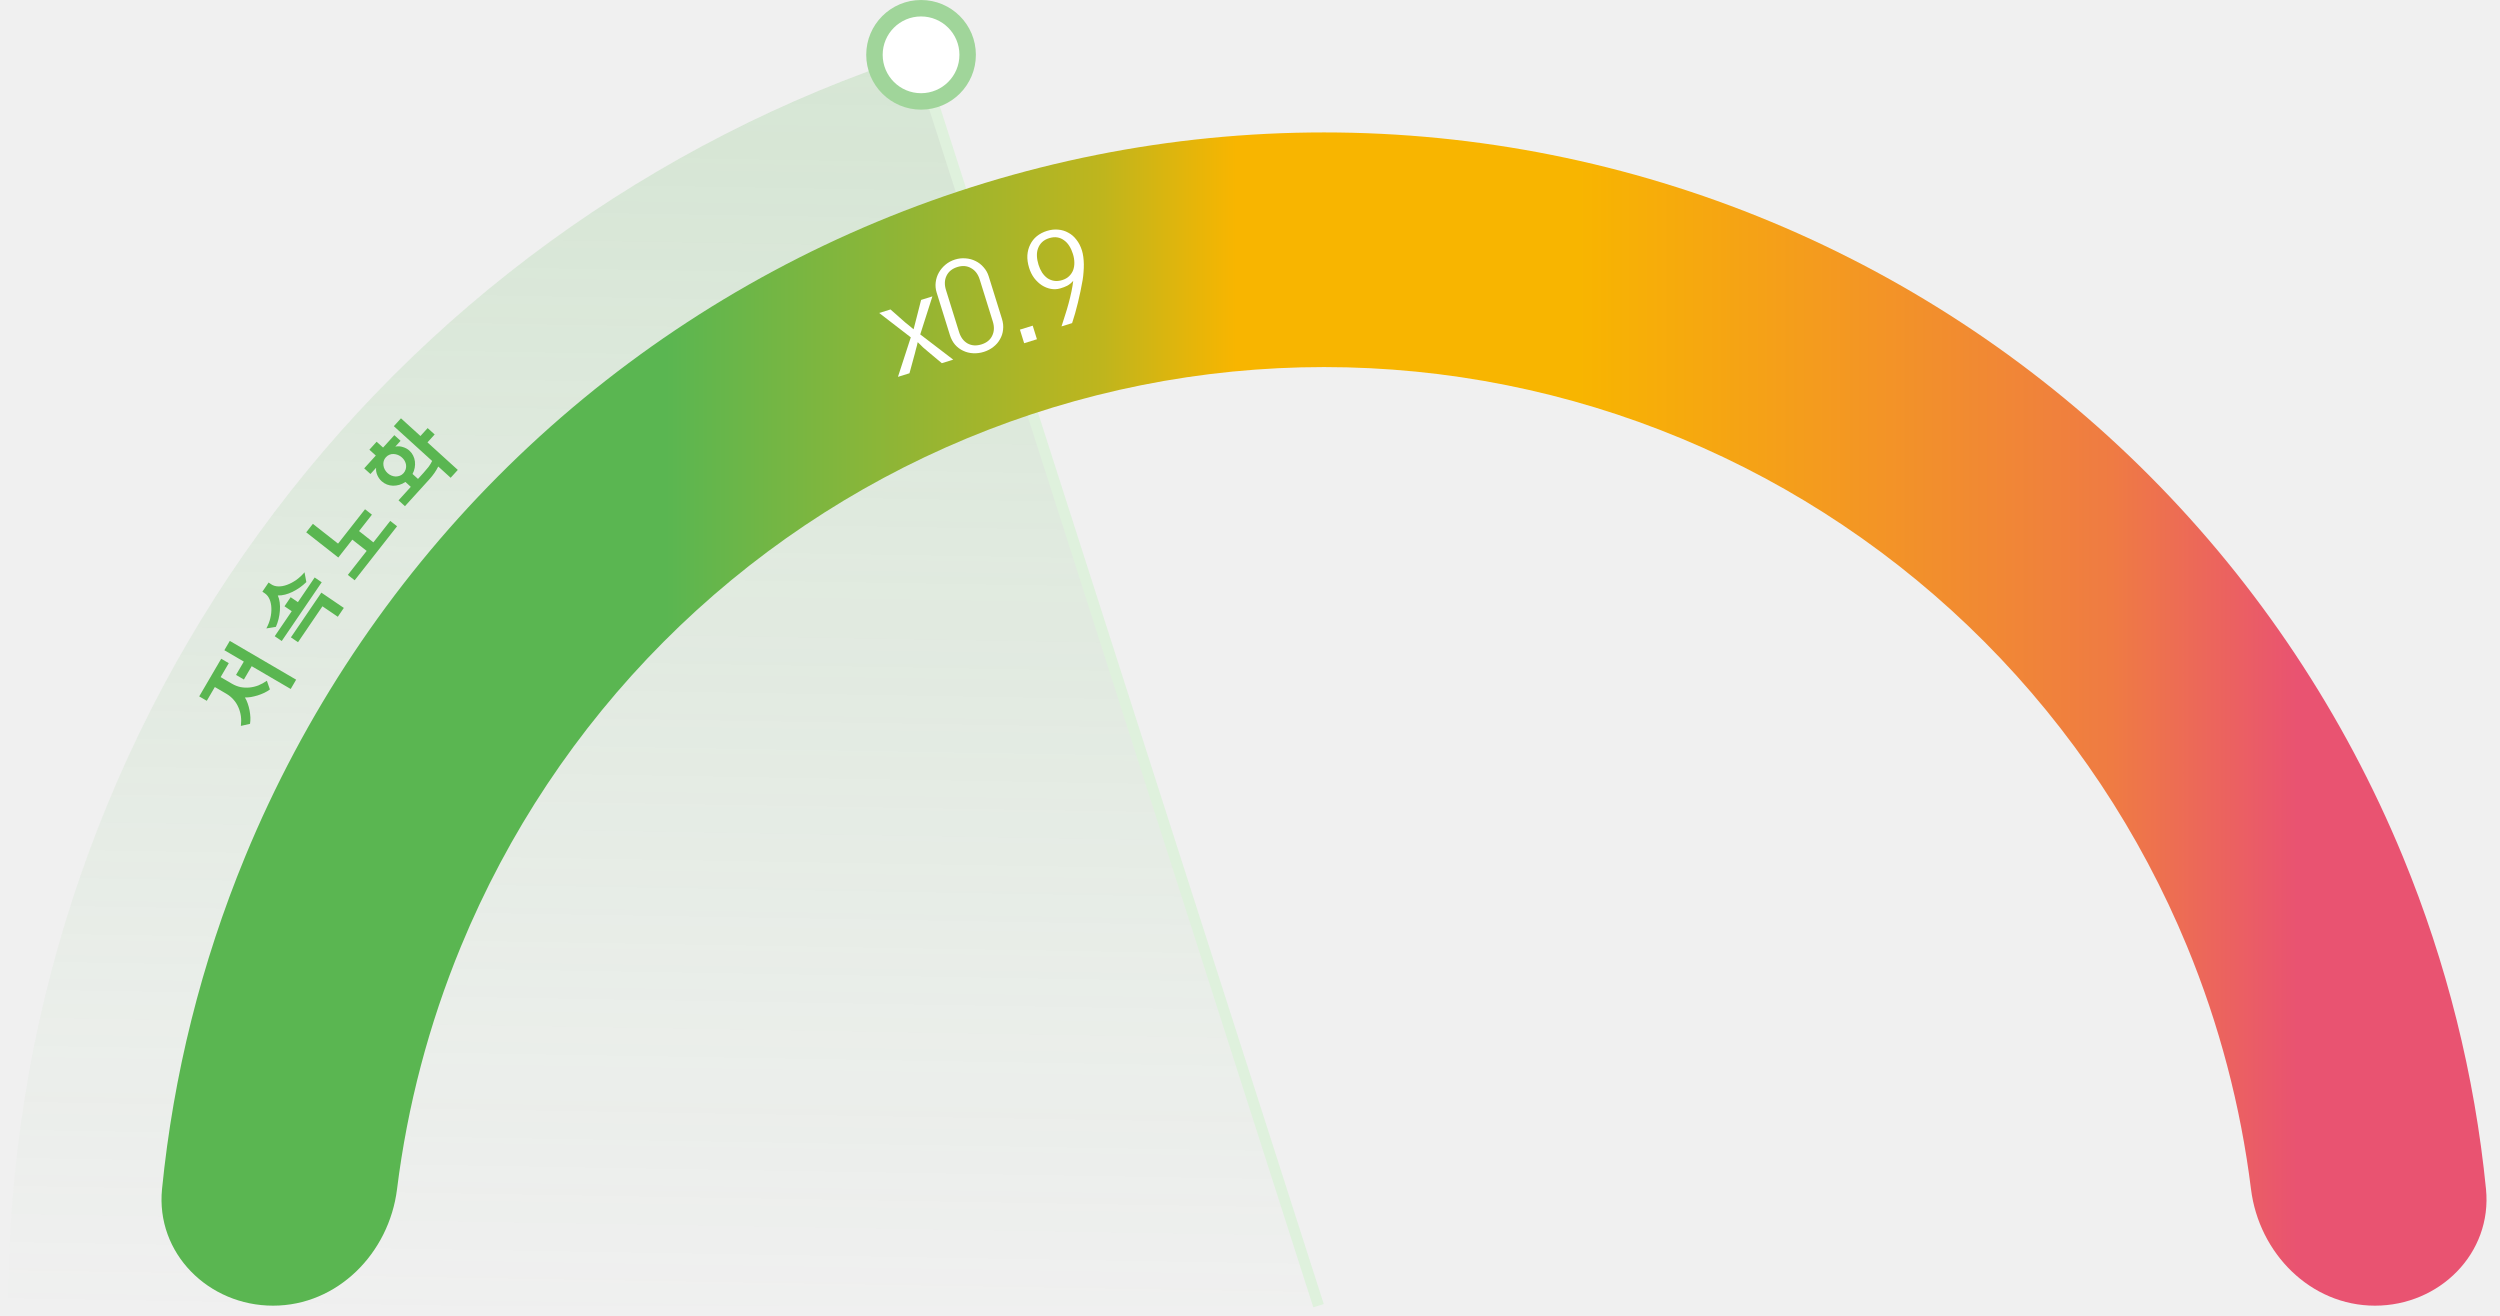
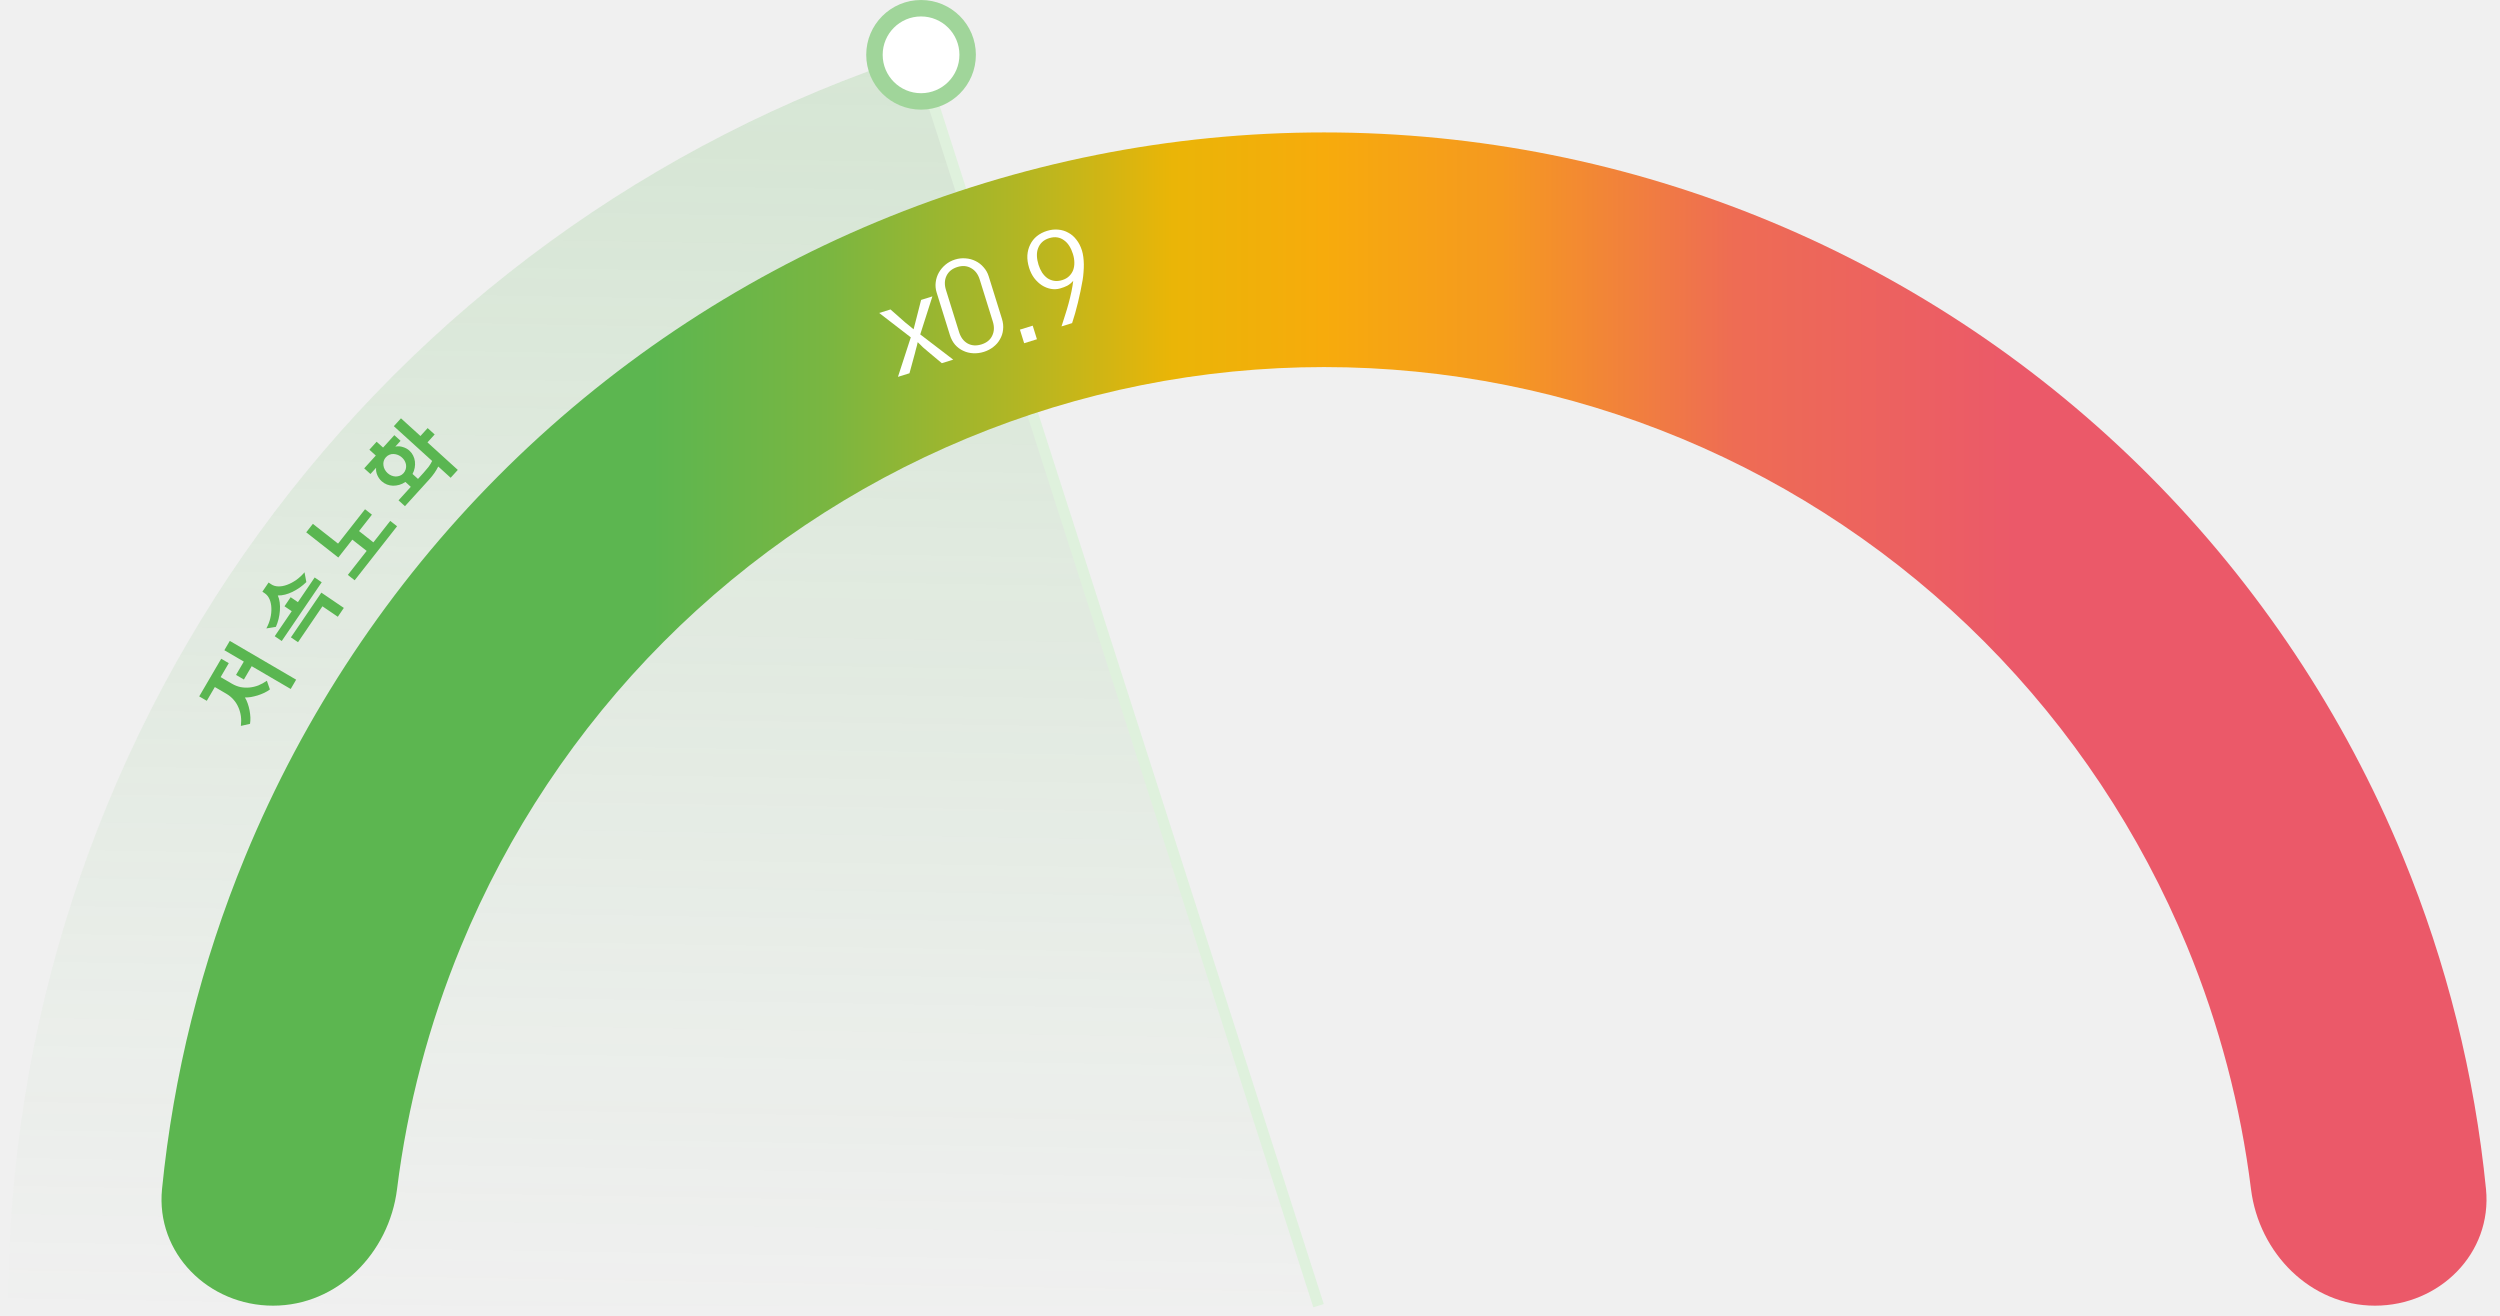
<svg xmlns="http://www.w3.org/2000/svg" width="228" height="120" viewBox="0 0 228 120" fill="none">
  <path d="M0.75 119.077C0.75 93.763 8.755 69.097 23.62 48.608C38.486 28.119 59.45 12.855 83.514 5L120.75 119.077H0.75Z" fill="url(#paint0_linear_4596_5636)" fill-opacity="0.2" />
  <path d="M24.616 62.877C24.47 62.989 24.299 63.093 24.101 63.187C23.907 63.277 23.707 63.355 23.502 63.421C23.292 63.483 23.087 63.533 22.886 63.571C22.683 63.6 22.5 63.614 22.335 63.61C22.433 63.76 22.517 63.938 22.587 64.146C22.66 64.349 22.717 64.562 22.76 64.785C22.801 65 22.826 65.216 22.836 65.432C22.842 65.645 22.83 65.839 22.802 66.014L21.969 66.203C22.005 65.897 22.006 65.601 21.969 65.314C21.928 65.025 21.852 64.754 21.739 64.503C21.629 64.248 21.483 64.017 21.3 63.811C21.115 63.599 20.894 63.417 20.636 63.266L19.593 62.657L18.859 63.914L18.168 63.511L20.174 60.077L20.864 60.481L20.122 61.752L21.158 62.357C21.407 62.502 21.665 62.604 21.934 62.662C22.201 62.713 22.471 62.726 22.745 62.701C23.02 62.676 23.291 62.612 23.561 62.51C23.829 62.401 24.088 62.259 24.338 62.084L24.616 62.877ZM27.008 61.986L26.512 62.835L22.955 60.757L22.244 61.973L21.526 61.553L22.236 60.337L20.461 59.3L20.957 58.45L27.008 61.986Z" fill="#5AB651" />
  <path d="M27.938 53.087C27.75 53.269 27.549 53.436 27.336 53.588C27.119 53.737 26.898 53.867 26.674 53.979C26.452 54.086 26.228 54.169 26.001 54.228C25.774 54.286 25.553 54.313 25.337 54.308C25.422 54.495 25.48 54.709 25.511 54.949C25.541 55.189 25.546 55.437 25.526 55.694C25.509 55.947 25.469 56.2 25.406 56.454C25.343 56.708 25.261 56.946 25.162 57.169L24.291 57.312C24.456 57.011 24.577 56.7 24.654 56.379C24.731 56.057 24.763 55.749 24.749 55.456C24.739 55.159 24.684 54.893 24.586 54.658C24.483 54.421 24.339 54.239 24.154 54.113L23.929 53.96L24.496 53.126L24.721 53.279C24.91 53.408 25.132 53.476 25.387 53.481C25.641 53.486 25.906 53.438 26.182 53.335C26.459 53.233 26.736 53.086 27.014 52.895C27.291 52.696 27.544 52.462 27.773 52.192L27.938 53.087ZM29.34 53.103L25.695 58.461L25.054 58.024L26.606 55.742L25.945 55.292L26.507 54.465L27.169 54.915L28.698 52.666L29.34 53.103ZM31.357 55.442L30.808 56.249L29.406 55.296L27.179 58.57L26.531 58.129L29.307 54.048L31.357 55.442Z" fill="#5AB651" />
  <path d="M36.213 47.995L32.345 52.922L31.722 52.433L33.441 50.243L32.132 49.216L30.853 50.846L27.927 48.549L28.534 47.775L30.831 49.578L33.291 46.444L33.92 46.938L32.745 48.435L34.053 49.463L35.59 47.506L36.213 47.995Z" fill="#5AB651" />
  <path d="M41.751 42.856L41.1 43.573L39.969 42.546C39.77 42.948 39.503 43.333 39.17 43.7L36.932 46.164L36.346 45.632L37.465 44.4L36.973 43.954C36.801 44.071 36.617 44.16 36.419 44.218C36.226 44.273 36.033 44.299 35.84 44.297C35.651 44.291 35.468 44.255 35.291 44.188C35.11 44.117 34.949 44.017 34.806 43.888C34.641 43.738 34.509 43.553 34.412 43.335C34.314 43.11 34.277 42.885 34.3 42.661L33.784 43.23L33.215 42.713L34.274 41.547L33.688 41.014L34.349 40.286L34.936 40.818L35.963 39.687L36.532 40.203L36.053 40.73C36.292 40.681 36.527 40.696 36.757 40.776C36.987 40.847 37.181 40.955 37.339 41.099C37.481 41.228 37.594 41.377 37.678 41.547C37.762 41.716 37.816 41.895 37.84 42.083C37.864 42.27 37.858 42.463 37.822 42.661C37.787 42.859 37.72 43.047 37.623 43.226L38.121 43.677L38.621 43.127C38.797 42.933 38.95 42.752 39.082 42.583C39.209 42.411 39.319 42.23 39.412 42.041L35.918 38.868L36.568 38.151L38.345 39.764L39.001 39.042L39.641 39.623L38.985 40.345L41.751 42.856ZM36.997 42.808C37.055 42.609 37.054 42.417 36.992 42.231C36.93 42.038 36.818 41.867 36.656 41.721C36.545 41.62 36.426 41.545 36.299 41.494C36.168 41.44 36.037 41.411 35.904 41.406C35.776 41.397 35.648 41.418 35.522 41.469C35.4 41.517 35.29 41.594 35.194 41.7C35.1 41.803 35.034 41.92 34.995 42.05C34.96 42.176 34.951 42.305 34.969 42.436C34.982 42.564 35.022 42.69 35.089 42.816C35.155 42.941 35.244 43.053 35.354 43.154C35.461 43.251 35.578 43.324 35.705 43.375C35.832 43.425 35.962 43.453 36.094 43.458C36.226 43.455 36.353 43.43 36.475 43.383C36.598 43.336 36.706 43.261 36.799 43.158C36.888 43.059 36.954 42.943 36.997 42.808Z" fill="#5AB651" />
  <path d="M120.25 119.077L84 6" stroke="#DFF1DD" />
-   <path d="M216.6 119.077C222.482 119.077 227.305 114.297 226.723 108.444C225.689 98.04 223.141 87.825 219.143 78.129C213.791 65.148 205.947 53.352 196.057 43.416C186.168 33.48 174.427 25.599 161.506 20.221C148.585 14.844 134.736 12.077 120.75 12.077C106.764 12.077 92.916 14.844 79.995 20.222C67.073 25.599 55.333 33.48 45.443 43.416C35.554 53.352 27.709 65.148 22.357 78.129C18.36 87.825 15.812 98.04 14.777 108.444C14.196 114.297 19.018 119.077 24.9 119.077C30.782 119.077 35.482 114.291 36.209 108.454C37.154 100.863 39.109 93.417 42.036 86.319C46.317 75.933 52.593 66.497 60.505 58.548C68.416 50.6 77.809 44.294 88.146 39.993C98.483 35.691 109.562 33.477 120.75 33.477C131.939 33.477 143.018 35.691 153.355 39.993C163.692 44.294 173.084 50.6 180.996 58.548C188.907 66.497 195.183 75.933 199.465 86.319C202.391 93.417 204.347 100.862 205.292 108.454C206.018 114.291 210.718 119.077 216.6 119.077Z" fill="url(#paint1_linear_4596_5636)" />
+   <path d="M216.6 119.077C222.482 119.077 227.305 114.297 226.723 108.444C225.689 98.04 223.141 87.825 219.143 78.129C213.791 65.148 205.947 53.352 196.057 43.416C186.168 33.48 174.427 25.599 161.506 20.221C148.585 14.844 134.736 12.077 120.75 12.077C106.764 12.077 92.916 14.844 79.995 20.222C67.073 25.599 55.333 33.48 45.443 43.416C35.554 53.352 27.709 65.148 22.357 78.129C18.36 87.825 15.812 98.04 14.777 108.444C14.196 114.297 19.018 119.077 24.9 119.077V119.077C30.782 119.077 35.482 114.291 36.209 108.454C37.154 100.863 39.109 93.417 42.036 86.319C46.317 75.933 52.593 66.497 60.505 58.548C68.416 50.6 77.809 44.294 88.146 39.993C98.483 35.691 109.562 33.477 120.75 33.477C131.939 33.477 143.018 35.691 153.355 39.993C163.692 44.294 173.084 50.6 180.996 58.548C188.907 66.497 195.183 75.933 199.465 86.319C202.391 93.417 204.347 100.862 205.292 108.454C206.018 114.291 210.718 119.077 216.6 119.077V119.077Z" fill="url(#paint1_linear_4596_5636)" />
  <path d="M86.935 32.799L85.895 33.123L84.571 32.015C84.487 31.941 84.361 31.834 84.195 31.694C84.033 31.545 83.867 31.381 83.696 31.204C83.671 31.32 83.643 31.44 83.612 31.564C83.58 31.682 83.548 31.8 83.515 31.917C83.49 32.033 83.464 32.137 83.439 32.229C83.414 32.321 83.394 32.393 83.379 32.444L82.944 34.042L81.894 34.369L83.065 30.767L80.183 28.543L81.212 28.222L82.419 29.286C82.453 29.322 82.511 29.373 82.593 29.439C82.673 29.499 82.76 29.568 82.854 29.646C82.945 29.718 83.033 29.79 83.117 29.864C83.202 29.937 83.269 29.993 83.319 30.031L83.606 28.917L84.005 27.352L85.035 27.031L83.926 30.499L86.935 32.799Z" fill="white" />
  <path d="M91.377 29.076C91.484 29.419 91.518 29.751 91.48 30.07C91.448 30.387 91.354 30.677 91.198 30.941C91.051 31.21 90.85 31.441 90.596 31.636C90.344 31.837 90.053 31.989 89.724 32.092C89.395 32.194 89.066 32.235 88.737 32.215C88.418 32.199 88.117 32.123 87.837 31.988C87.559 31.86 87.313 31.675 87.1 31.434C86.894 31.191 86.737 30.898 86.63 30.555L85.423 26.68C85.325 26.365 85.296 26.051 85.337 25.739C85.376 25.419 85.472 25.125 85.626 24.854C85.78 24.583 85.982 24.344 86.232 24.135C86.482 23.927 86.771 23.771 87.1 23.669C87.423 23.568 87.746 23.533 88.07 23.563C88.392 23.585 88.694 23.668 88.977 23.81C89.257 23.946 89.5 24.135 89.706 24.378C89.917 24.612 90.072 24.886 90.17 25.201L91.377 29.076ZM87.467 30.283C87.618 30.766 87.875 31.112 88.24 31.321C88.612 31.528 89.035 31.557 89.512 31.409C89.981 31.263 90.306 31 90.487 30.621C90.676 30.24 90.695 29.808 90.544 29.324L89.35 25.491C89.2 25.008 88.939 24.663 88.567 24.456C88.2 24.24 87.782 24.205 87.313 24.351C86.837 24.5 86.506 24.768 86.32 25.156C86.138 25.535 86.123 25.966 86.273 26.45L87.467 30.283Z" fill="white" />
  <path d="M94.569 30.939L93.403 31.303L93.017 30.063L94.183 29.7L94.569 30.939Z" fill="white" />
  <path d="M96.81 29.769C96.918 29.451 97.027 29.11 97.136 28.746C97.255 28.386 97.362 28.026 97.457 27.666C97.557 27.297 97.644 26.936 97.719 26.583C97.793 26.229 97.846 25.906 97.877 25.612C97.713 25.801 97.533 25.949 97.336 26.057C97.144 26.155 96.924 26.239 96.677 26.308C96.401 26.386 96.117 26.398 95.824 26.343C95.537 26.287 95.264 26.176 95.006 26.011C94.754 25.843 94.525 25.627 94.319 25.36C94.12 25.092 93.966 24.783 93.857 24.433C93.731 24.027 93.677 23.644 93.696 23.285C93.721 22.924 93.808 22.597 93.955 22.305C94.1 22.007 94.301 21.752 94.558 21.541C94.822 21.329 95.129 21.168 95.479 21.059C95.836 20.947 96.182 20.909 96.515 20.943C96.846 20.971 97.151 21.064 97.431 21.223C97.716 21.372 97.963 21.587 98.174 21.867C98.389 22.138 98.556 22.466 98.676 22.851C98.728 23.019 98.769 23.21 98.797 23.424C98.825 23.638 98.842 23.863 98.846 24.1C98.849 24.33 98.839 24.571 98.818 24.823C98.802 25.066 98.775 25.301 98.738 25.528C98.617 26.226 98.473 26.92 98.304 27.61C98.139 28.291 97.964 28.91 97.776 29.468L96.81 29.769ZM97.503 25.187C97.668 25.028 97.791 24.843 97.872 24.634C97.95 24.417 97.986 24.187 97.98 23.944C97.978 23.691 97.935 23.431 97.852 23.165C97.765 22.885 97.654 22.639 97.519 22.428C97.382 22.21 97.22 22.037 97.035 21.91C96.855 21.775 96.651 21.688 96.424 21.651C96.198 21.614 95.951 21.637 95.685 21.72C95.419 21.803 95.204 21.924 95.038 22.083C94.873 22.242 94.751 22.43 94.672 22.647C94.591 22.856 94.557 23.09 94.568 23.347C94.577 23.598 94.625 23.863 94.712 24.143C94.795 24.41 94.904 24.648 95.039 24.86C95.181 25.069 95.341 25.238 95.519 25.367C95.705 25.493 95.911 25.575 96.137 25.612C96.364 25.649 96.61 25.626 96.876 25.543C97.135 25.462 97.344 25.344 97.503 25.187Z" fill="white" />
  <rect x="79" width="10" height="10" rx="5" fill="#A0D59A" />
  <circle cx="84" cy="5" r="3.5" fill="white" />
  <defs>
    <linearGradient id="paint0_linear_4596_5636" x1="216.841" y1="464.221" x2="224.752" y2="-7.165" gradientUnits="userSpaceOnUse">
      <stop offset="0.723" stop-color="#5AB651" stop-opacity="0" />
      <stop offset="1" stop-color="#5AB651" />
    </linearGradient>
    <linearGradient id="paint1_linear_4596_5636" x1="233.7" y1="54.327" x2="-8.201" y2="54.327" gradientUnits="userSpaceOnUse">
-       <stop offset="0.1" stop-color="#E95371" />
-       <stop offset="0.17" stop-color="#EF7B43" />
-       <stop offset="0.371" stop-color="#F8B500" />
-       <stop offset="0.5" stop-color="#F8B500" />
-       <stop offset="0.55" stop-color="#BFB51D" />
-       <stop offset="0.715" stop-color="#5AB651" />
+       <stop offset="0.206" stop-color="#EB5969" />
+       <stop offset="0.312" stop-color="#EE6C54" />
+       <stop offset="0.4" stop-color="#F59920" />
+       <stop offset="0.467" stop-color="#F7AB0C" />
+       <stop offset="0.524" stop-color="#EAB507" />
+       <stop offset="0.583" stop-color="#B1B624" />
+       <stop offset="0.655" stop-color="#79B641" />
+       <stop offset="0.72" stop-color="#5CB650" />
    </linearGradient>
  </defs>
</svg>
